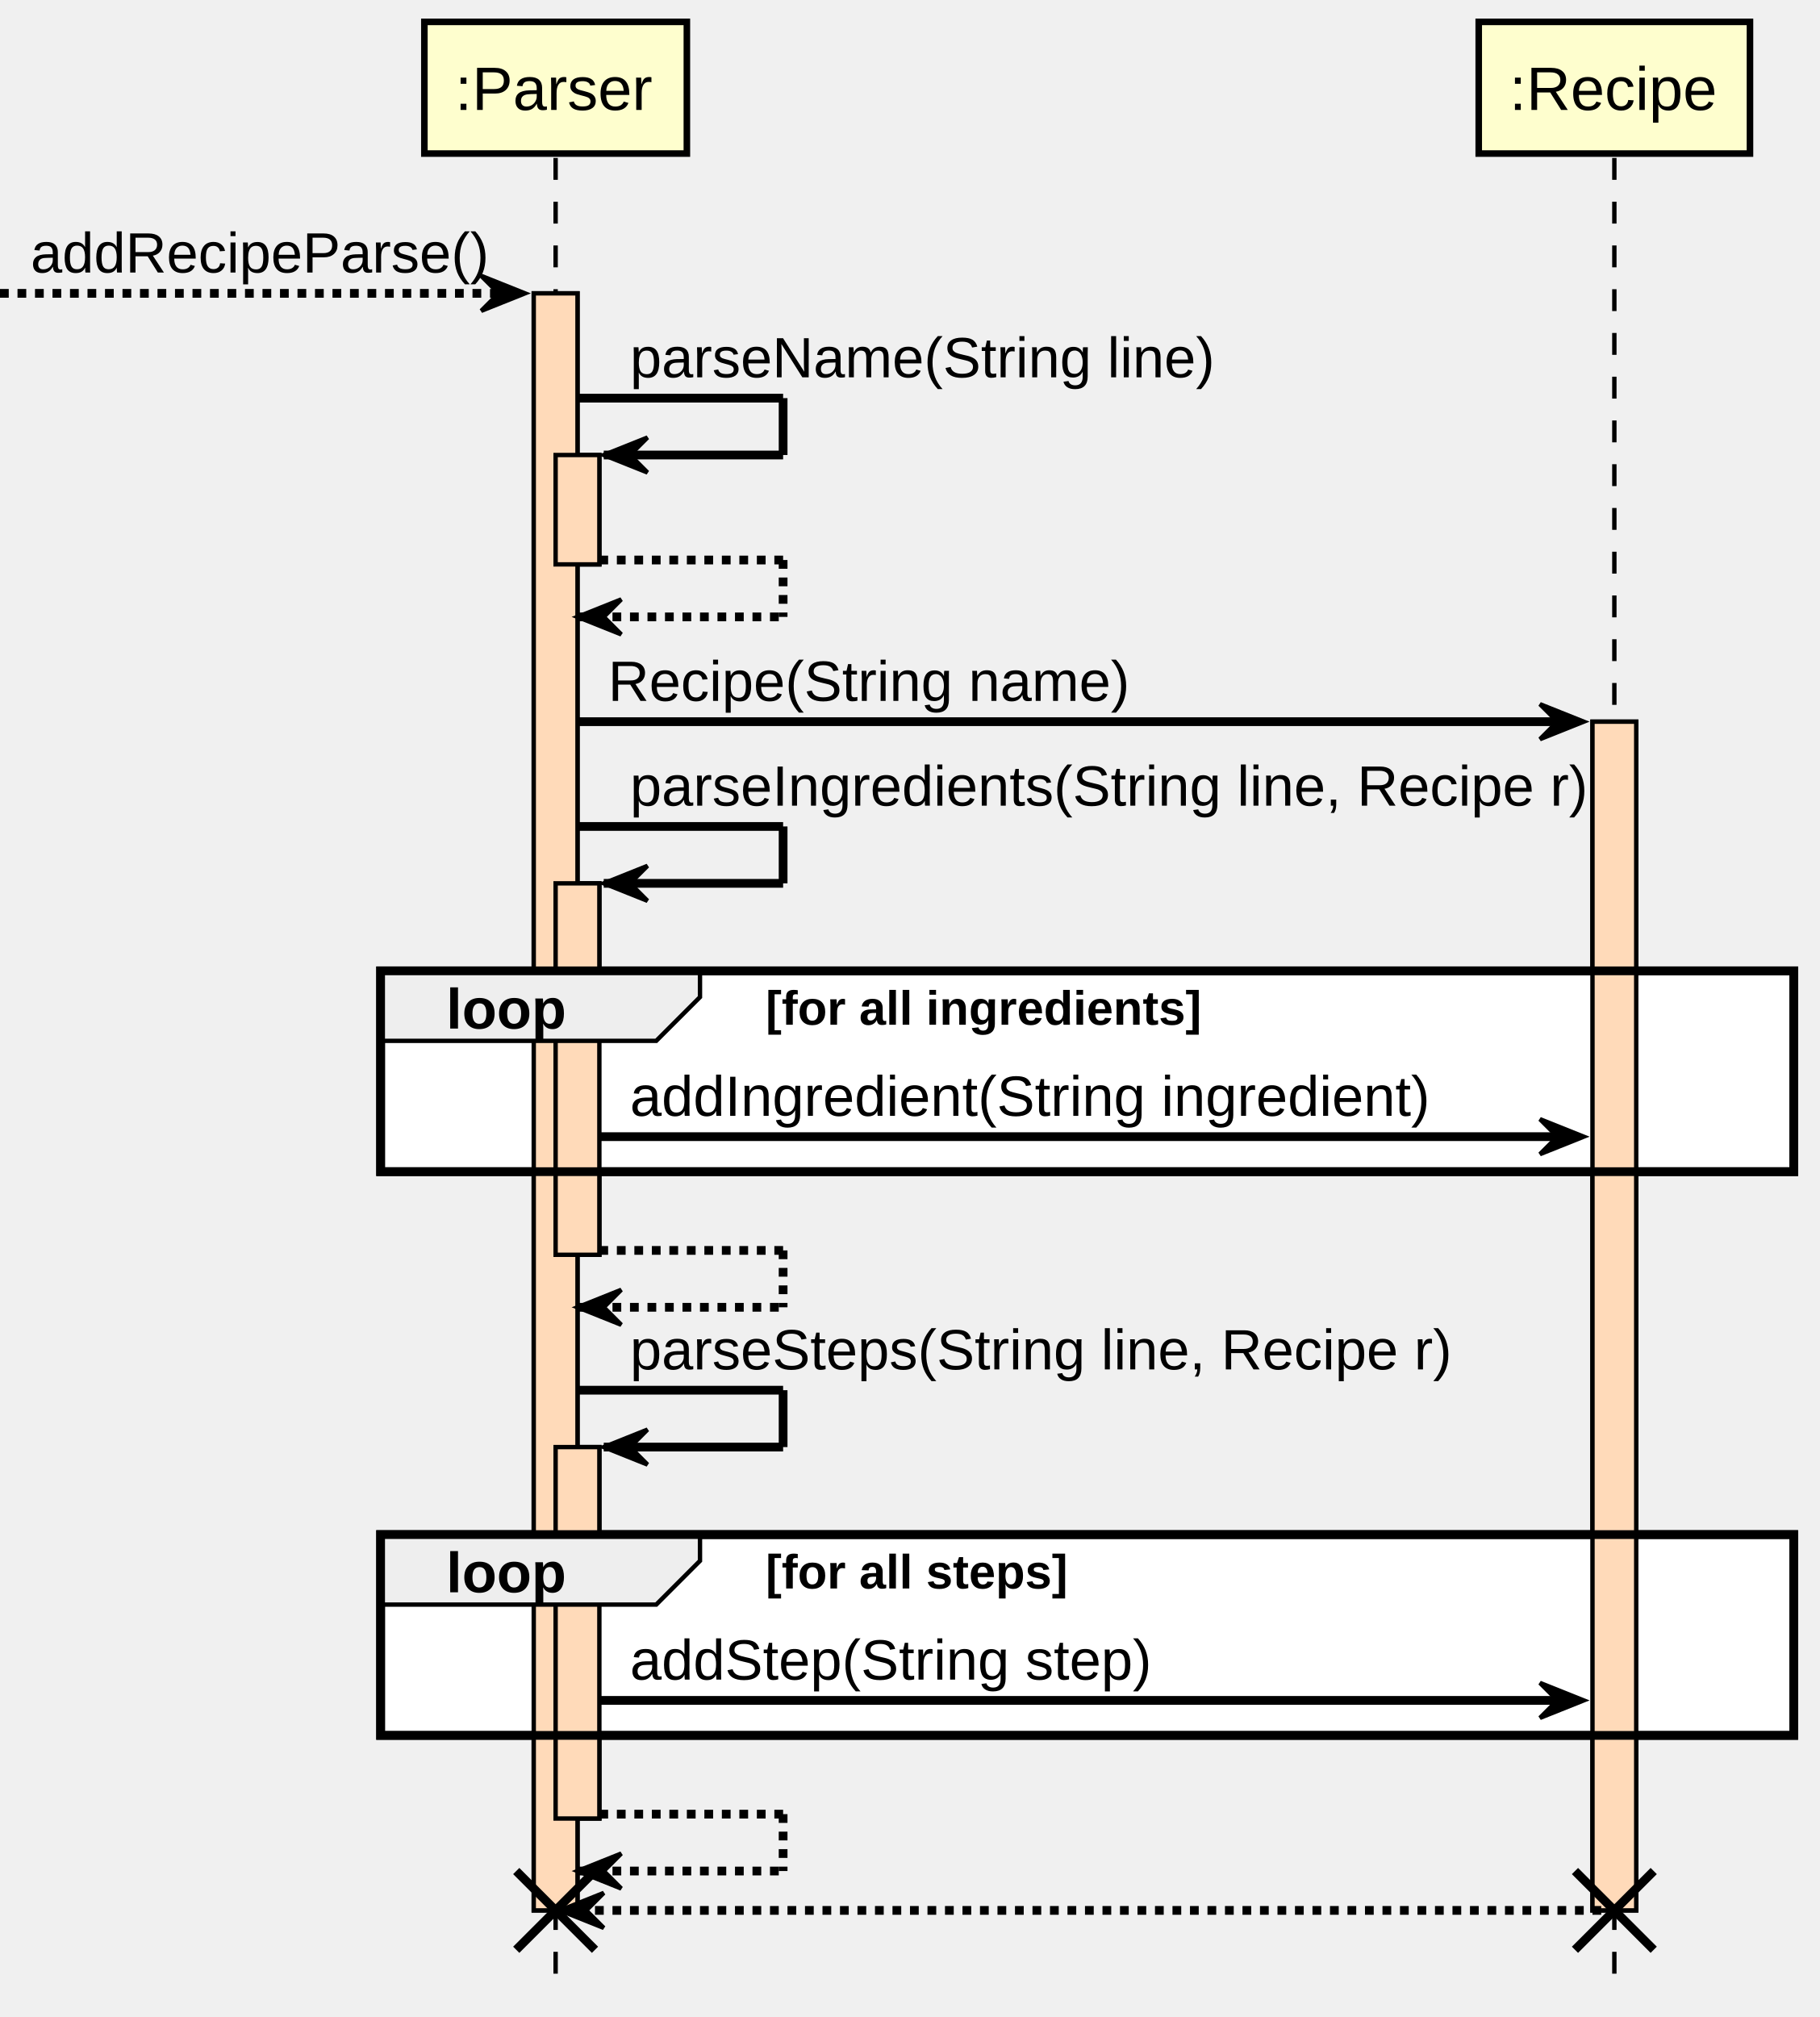
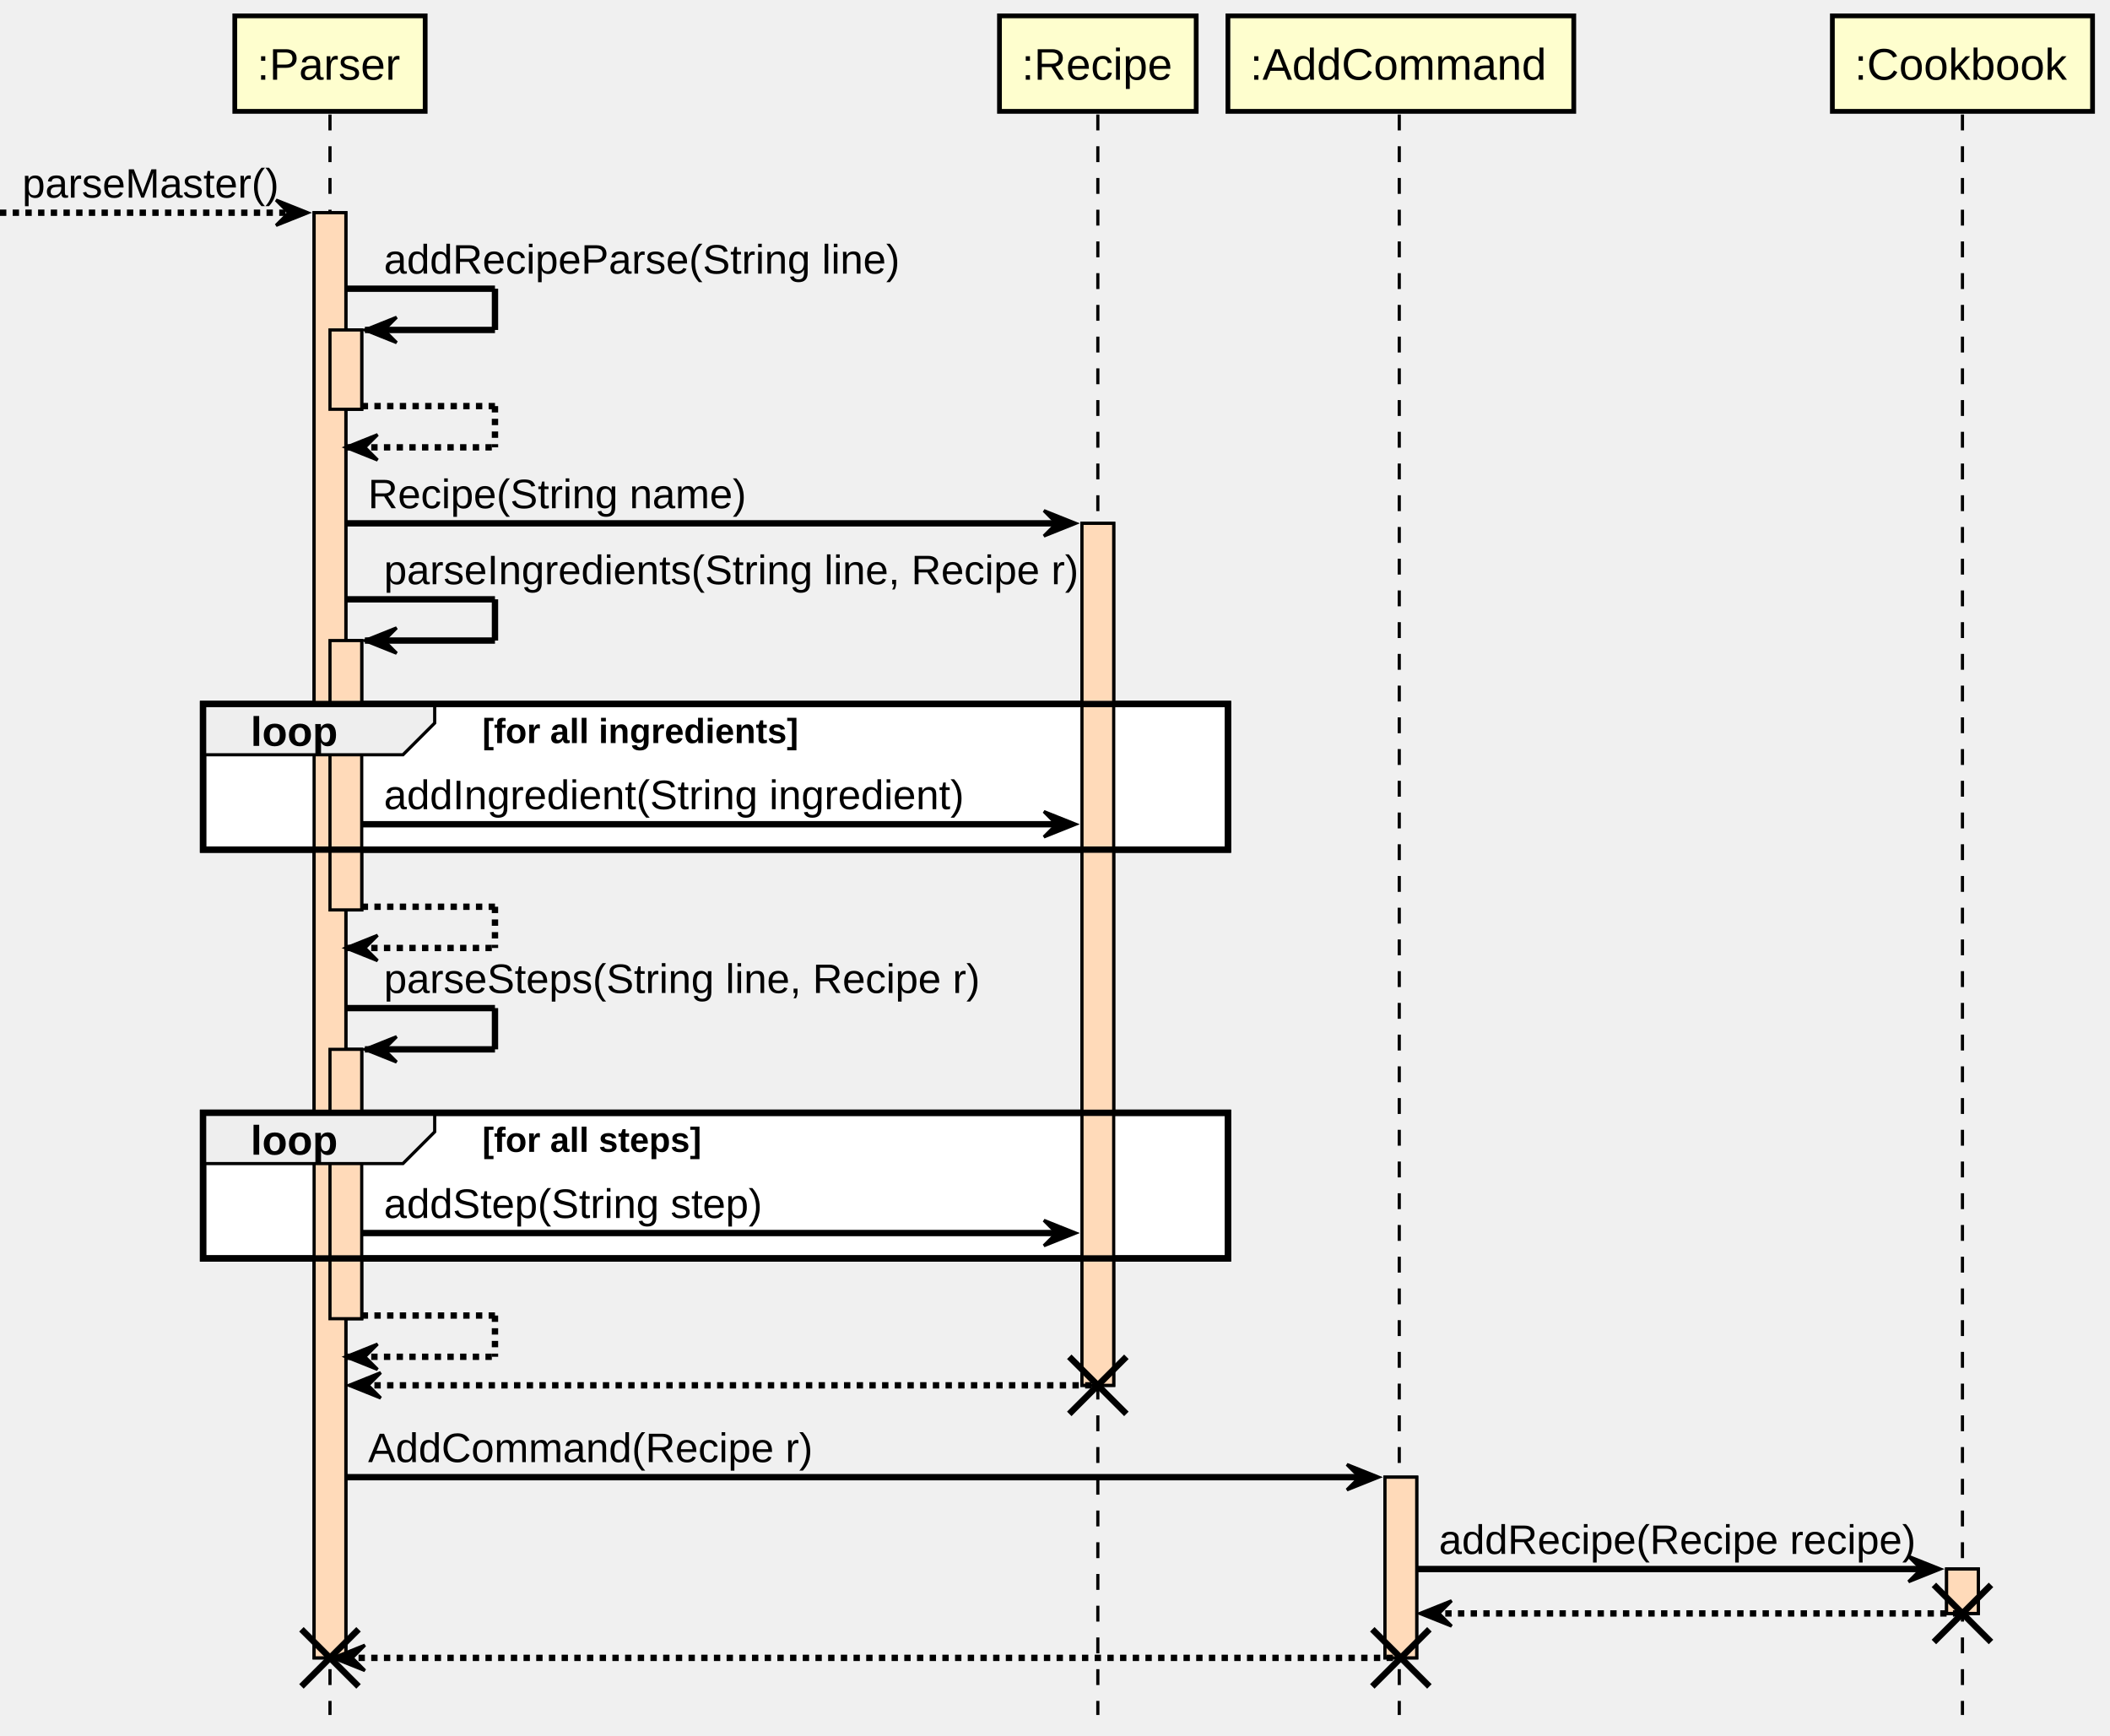
- <svg xmlns="http://www.w3.org/2000/svg" contentScriptType="application/ecmascript" contentStyleType="text/css" height="461px" preserveAspectRatio="none" style="width:416px;height:461px;background:#FFFFFF;" version="1.1" viewBox="0 0 416 461" width="416px" zoomAndPan="magnify">
+ <svg xmlns="http://www.w3.org/2000/svg" contentScriptType="application/ecmascript" contentStyleType="text/css" height="547px" preserveAspectRatio="none" style="width:665px;height:547px;background:#FFFFFF;" version="1.1" viewBox="0 0 665 547" width="665px" zoomAndPan="magnify">
  <defs />
  <g>
-     <rect fill="#FFDAB9" height="369.59" style="stroke:#000000;stroke-width:1.0;" width="10" x="122" y="67.047" />
-     <rect fill="#FFDAB9" height="25" style="stroke:#000000;stroke-width:1.0;" width="10" x="127" y="103.996" />
-     <rect fill="#FFDAB9" height="84.897" style="stroke:#000000;stroke-width:1.0;" width="10" x="127" y="201.894" />
-     <rect fill="#FFDAB9" height="84.897" style="stroke:#000000;stroke-width:1.0;" width="10" x="127" y="330.74" />
-     <rect fill="#FFDAB9" height="271.692" style="stroke:#000000;stroke-width:1.0;" width="10" x="364" y="164.945" />
-     <rect fill="#FFFFFF" height="45.898" style="stroke:#000000;stroke-width:2.0;" width="323" x="87" y="221.894" />
-     <rect fill="#FFFFFF" height="45.898" style="stroke:#000000;stroke-width:2.0;" width="323" x="87" y="350.74" />
-     <line style="stroke:#000000;stroke-width:1.0;stroke-dasharray:5.0,5.0;" x1="127" x2="127" y1="36.099" y2="454.637" />
-     <line style="stroke:#000000;stroke-width:1.0;stroke-dasharray:5.0,5.0;" x1="369" x2="369" y1="36.099" y2="454.637" />
-     <rect fill="#FEFECE" height="30.099" style="stroke:#000000;stroke-width:1.5;" width="60" x="97" y="5" />
-     <text fill="#000000" font-family="Arial" font-size="14" lengthAdjust="spacing" textLength="46" x="104" y="25.132">:Parser</text>
-     <rect fill="#FEFECE" height="30.099" style="stroke:#000000;stroke-width:1.5;" width="62" x="338" y="5" />
-     <text fill="#000000" font-family="Arial" font-size="14" lengthAdjust="spacing" textLength="48" x="345" y="25.132">:Recipe</text>
-     <rect fill="#FFDAB9" height="369.59" style="stroke:#000000;stroke-width:1.0;" width="10" x="122" y="67.047" />
-     <rect fill="#FFDAB9" height="25" style="stroke:#000000;stroke-width:1.0;" width="10" x="127" y="103.996" />
-     <rect fill="#FFDAB9" height="84.897" style="stroke:#000000;stroke-width:1.0;" width="10" x="127" y="201.894" />
-     <rect fill="#FFDAB9" height="84.897" style="stroke:#000000;stroke-width:1.0;" width="10" x="127" y="330.74" />
-     <rect fill="#FFDAB9" height="271.692" style="stroke:#000000;stroke-width:1.0;" width="10" x="364" y="164.945" />
-     <polygon fill="#000000" points="110,63.047,120,67.047,110,71.047,114,67.047" style="stroke:#000000;stroke-width:1.0;" />
-     <line style="stroke:#000000;stroke-width:2.0;stroke-dasharray:2.0,2.0;" x1="0" x2="116" y1="67.047" y2="67.047" />
-     <text fill="#000000" font-family="Arial" font-size="13" lengthAdjust="spacing" textLength="103" x="7" y="62.292">addRecipeParse()</text>
-     <line style="stroke:#000000;stroke-width:2.0;" x1="132" x2="179" y1="90.996" y2="90.996" />
-     <line style="stroke:#000000;stroke-width:2.0;" x1="179" x2="179" y1="90.996" y2="103.996" />
-     <line style="stroke:#000000;stroke-width:2.0;" x1="138" x2="179" y1="103.996" y2="103.996" />
-     <polygon fill="#000000" points="148,99.996,138,103.996,148,107.996,144,103.996" style="stroke:#000000;stroke-width:1.0;" />
-     <text fill="#000000" font-family="Arial" font-size="13" lengthAdjust="spacing" textLength="132" x="144" y="86.241">parseName(String line)</text>
-     <line style="stroke:#000000;stroke-width:2.0;stroke-dasharray:2.0,2.0;" x1="137" x2="179" y1="127.996" y2="127.996" />
-     <line style="stroke:#000000;stroke-width:2.0;stroke-dasharray:2.0,2.0;" x1="179" x2="179" y1="127.996" y2="140.996" />
-     <line style="stroke:#000000;stroke-width:2.0;stroke-dasharray:2.0,2.0;" x1="132" x2="179" y1="140.996" y2="140.996" />
-     <polygon fill="#000000" points="142,136.996,132,140.996,142,144.996,138,140.996" style="stroke:#000000;stroke-width:1.0;" />
-     <polygon fill="#000000" points="352,160.945,362,164.945,352,168.945,356,164.945" style="stroke:#000000;stroke-width:1.0;" />
-     <line style="stroke:#000000;stroke-width:2.0;" x1="132" x2="358" y1="164.945" y2="164.945" />
-     <text fill="#000000" font-family="Arial" font-size="13" lengthAdjust="spacing" textLength="118" x="139" y="160.19">Recipe(String name)</text>
-     <line style="stroke:#000000;stroke-width:2.0;" x1="132" x2="179" y1="188.894" y2="188.894" />
-     <line style="stroke:#000000;stroke-width:2.0;" x1="179" x2="179" y1="188.894" y2="201.894" />
-     <line style="stroke:#000000;stroke-width:2.0;" x1="138" x2="179" y1="201.894" y2="201.894" />
-     <polygon fill="#000000" points="148,197.894,138,201.894,148,205.894,144,201.894" style="stroke:#000000;stroke-width:1.0;" />
-     <text fill="#000000" font-family="Arial" font-size="13" lengthAdjust="spacing" textLength="218" x="144" y="184.139">parseIngredients(String line, Recipe r)</text>
-     <path d="M87,221.894 L160,221.894 L160,227.894 L150,237.894 L87,237.894 L87,221.894 " fill="#EEEEEE" style="stroke:#000000;stroke-width:1.0;" />
-     <rect fill="none" height="45.898" style="stroke:#000000;stroke-width:2.0;" width="323" x="87" y="221.894" />
-     <text fill="#000000" font-family="Arial" font-size="13" font-weight="bold" lengthAdjust="spacing" textLength="28" x="102" y="235.087">loop</text>
-     <text fill="#000000" font-family="Arial" font-size="11" font-weight="bold" lengthAdjust="spacing" textLength="101" x="175" y="234.211">[for all ingredients]</text>
-     <polygon fill="#000000" points="352,255.791,362,259.791,352,263.791,356,259.791" style="stroke:#000000;stroke-width:1.0;" />
-     <line style="stroke:#000000;stroke-width:2.0;" x1="137" x2="358" y1="259.791" y2="259.791" />
-     <text fill="#000000" font-family="Arial" font-size="13" lengthAdjust="spacing" textLength="180" x="144" y="255.036">addIngredient(String ingredient)</text>
-     <line style="stroke:#000000;stroke-width:2.0;stroke-dasharray:2.0,2.0;" x1="137" x2="179" y1="285.791" y2="285.791" />
-     <line style="stroke:#000000;stroke-width:2.0;stroke-dasharray:2.0,2.0;" x1="179" x2="179" y1="285.791" y2="298.791" />
-     <line style="stroke:#000000;stroke-width:2.0;stroke-dasharray:2.0,2.0;" x1="132" x2="179" y1="298.791" y2="298.791" />
-     <polygon fill="#000000" points="142,294.791,132,298.791,142,302.791,138,298.791" style="stroke:#000000;stroke-width:1.0;" />
-     <line style="stroke:#000000;stroke-width:2.0;" x1="132" x2="179" y1="317.74" y2="317.74" />
-     <line style="stroke:#000000;stroke-width:2.0;" x1="179" x2="179" y1="317.74" y2="330.74" />
-     <line style="stroke:#000000;stroke-width:2.0;" x1="138" x2="179" y1="330.74" y2="330.74" />
-     <polygon fill="#000000" points="148,326.74,138,330.74,148,334.74,144,330.74" style="stroke:#000000;stroke-width:1.0;" />
-     <text fill="#000000" font-family="Arial" font-size="13" lengthAdjust="spacing" textLength="188" x="144" y="312.985">parseSteps(String line, Recipe r)</text>
-     <path d="M87,350.74 L160,350.74 L160,356.74 L150,366.74 L87,366.74 L87,350.74 " fill="#EEEEEE" style="stroke:#000000;stroke-width:1.0;" />
-     <rect fill="none" height="45.898" style="stroke:#000000;stroke-width:2.0;" width="323" x="87" y="350.74" />
-     <text fill="#000000" font-family="Arial" font-size="13" font-weight="bold" lengthAdjust="spacing" textLength="28" x="102" y="363.934">loop</text>
-     <text fill="#000000" font-family="Arial" font-size="11" font-weight="bold" lengthAdjust="spacing" textLength="70" x="175" y="363.058">[for all steps]</text>
-     <polygon fill="#000000" points="352,384.637,362,388.637,352,392.637,356,388.637" style="stroke:#000000;stroke-width:1.0;" />
-     <line style="stroke:#000000;stroke-width:2.0;" x1="137" x2="358" y1="388.637" y2="388.637" />
-     <text fill="#000000" font-family="Arial" font-size="13" lengthAdjust="spacing" textLength="119" x="144" y="383.882">addStep(String step)</text>
-     <line style="stroke:#000000;stroke-width:2.0;stroke-dasharray:2.0,2.0;" x1="137" x2="179" y1="414.637" y2="414.637" />
-     <line style="stroke:#000000;stroke-width:2.0;stroke-dasharray:2.0,2.0;" x1="179" x2="179" y1="414.637" y2="427.637" />
-     <line style="stroke:#000000;stroke-width:2.0;stroke-dasharray:2.0,2.0;" x1="132" x2="179" y1="427.637" y2="427.637" />
-     <polygon fill="#000000" points="142,423.637,132,427.637,142,431.637,138,427.637" style="stroke:#000000;stroke-width:1.0;" />
-     <polygon fill="#000000" points="138,432.637,128,436.637,138,440.637,134,436.637" style="stroke:#000000;stroke-width:1.0;" />
-     <line style="stroke:#000000;stroke-width:2.0;stroke-dasharray:2.0,2.0;" x1="132" x2="368" y1="436.637" y2="436.637" />
-     <line style="stroke:#000000;stroke-width:2.0;" x1="360" x2="378" y1="427.637" y2="445.637" />
-     <line style="stroke:#000000;stroke-width:2.0;" x1="360" x2="378" y1="445.637" y2="427.637" />
-     <line style="stroke:#000000;stroke-width:2.0;" x1="118" x2="136" y1="427.637" y2="445.637" />
-     <line style="stroke:#000000;stroke-width:2.0;" x1="118" x2="136" y1="445.637" y2="427.637" />
+     <rect fill="#FFDAB9" height="455.487" style="stroke:#000000;stroke-width:1.0;" width="10" x="99" y="67.047" />
+     <rect fill="#FFDAB9" height="25" style="stroke:#000000;stroke-width:1.0;" width="10" x="104" y="103.996" />
+     <rect fill="#FFDAB9" height="84.897" style="stroke:#000000;stroke-width:1.0;" width="10" x="104" y="201.894" />
+     <rect fill="#FFDAB9" height="84.897" style="stroke:#000000;stroke-width:1.0;" width="10" x="104" y="330.74" />
+     <rect fill="#FFDAB9" height="271.692" style="stroke:#000000;stroke-width:1.0;" width="10" x="341" y="164.945" />
+     <rect fill="#FFDAB9" height="56.949" style="stroke:#000000;stroke-width:1.0;" width="10" x="436.5" y="465.586" />
+     <rect fill="#FFDAB9" height="14" style="stroke:#000000;stroke-width:1.0;" width="10" x="613.5" y="494.535" />
+     <rect fill="#FFFFFF" height="45.898" style="stroke:#000000;stroke-width:2.0;" width="323" x="64" y="221.894" />
+     <rect fill="#FFFFFF" height="45.898" style="stroke:#000000;stroke-width:2.0;" width="323" x="64" y="350.74" />
+     <line style="stroke:#000000;stroke-width:1.0;stroke-dasharray:5.0,5.0;" x1="104" x2="104" y1="36.099" y2="540.535" />
+     <line style="stroke:#000000;stroke-width:1.0;stroke-dasharray:5.0,5.0;" x1="346" x2="346" y1="36.099" y2="540.535" />
+     <line style="stroke:#000000;stroke-width:1.0;stroke-dasharray:5.0,5.0;" x1="441" x2="441" y1="36.099" y2="540.535" />
+     <line style="stroke:#000000;stroke-width:1.0;stroke-dasharray:5.0,5.0;" x1="618.5" x2="618.5" y1="36.099" y2="540.535" />
+     <rect fill="#FEFECE" height="30.099" style="stroke:#000000;stroke-width:1.5;" width="60" x="74" y="5" />
+     <text fill="#000000" font-family="Arial" font-size="14" lengthAdjust="spacing" textLength="46" x="81" y="25.132">:Parser</text>
+     <rect fill="#FEFECE" height="30.099" style="stroke:#000000;stroke-width:1.5;" width="62" x="315" y="5" />
+     <text fill="#000000" font-family="Arial" font-size="14" lengthAdjust="spacing" textLength="48" x="322" y="25.132">:Recipe</text>
+     <rect fill="#FEFECE" height="30.099" style="stroke:#000000;stroke-width:1.5;" width="109" x="387" y="5" />
+     <text fill="#000000" font-family="Arial" font-size="14" lengthAdjust="spacing" textLength="95" x="394" y="25.132">:AddCommand</text>
+     <rect fill="#FEFECE" height="30.099" style="stroke:#000000;stroke-width:1.5;" width="82" x="577.5" y="5" />
+     <text fill="#000000" font-family="Arial" font-size="14" lengthAdjust="spacing" textLength="68" x="584.5" y="25.132">:Cookbook</text>
+     <rect fill="#FFDAB9" height="455.487" style="stroke:#000000;stroke-width:1.0;" width="10" x="99" y="67.047" />
+     <rect fill="#FFDAB9" height="25" style="stroke:#000000;stroke-width:1.0;" width="10" x="104" y="103.996" />
+     <rect fill="#FFDAB9" height="84.897" style="stroke:#000000;stroke-width:1.0;" width="10" x="104" y="201.894" />
+     <rect fill="#FFDAB9" height="84.897" style="stroke:#000000;stroke-width:1.0;" width="10" x="104" y="330.74" />
+     <rect fill="#FFDAB9" height="271.692" style="stroke:#000000;stroke-width:1.0;" width="10" x="341" y="164.945" />
+     <rect fill="#FFDAB9" height="56.949" style="stroke:#000000;stroke-width:1.0;" width="10" x="436.5" y="465.586" />
+     <rect fill="#FFDAB9" height="14" style="stroke:#000000;stroke-width:1.0;" width="10" x="613.5" y="494.535" />
+     <polygon fill="#000000" points="87,63.047,97,67.047,87,71.047,91,67.047" style="stroke:#000000;stroke-width:1.0;" />
+     <line style="stroke:#000000;stroke-width:2.0;stroke-dasharray:2.0,2.0;" x1="0" x2="93" y1="67.047" y2="67.047" />
+     <text fill="#000000" font-family="Arial" font-size="13" lengthAdjust="spacing" textLength="80" x="7" y="62.292">parseMaster()</text>
+     <line style="stroke:#000000;stroke-width:2.0;" x1="109" x2="156" y1="90.996" y2="90.996" />
+     <line style="stroke:#000000;stroke-width:2.0;" x1="156" x2="156" y1="90.996" y2="103.996" />
+     <line style="stroke:#000000;stroke-width:2.0;" x1="115" x2="156" y1="103.996" y2="103.996" />
+     <polygon fill="#000000" points="125,99.996,115,103.996,125,107.996,121,103.996" style="stroke:#000000;stroke-width:1.0;" />
+     <text fill="#000000" font-family="Arial" font-size="13" lengthAdjust="spacing" textLength="161" x="121" y="86.241">addRecipeParse(String line)</text>
+     <line style="stroke:#000000;stroke-width:2.0;stroke-dasharray:2.0,2.0;" x1="114" x2="156" y1="127.996" y2="127.996" />
+     <line style="stroke:#000000;stroke-width:2.0;stroke-dasharray:2.0,2.0;" x1="156" x2="156" y1="127.996" y2="140.996" />
+     <line style="stroke:#000000;stroke-width:2.0;stroke-dasharray:2.0,2.0;" x1="109" x2="156" y1="140.996" y2="140.996" />
+     <polygon fill="#000000" points="119,136.996,109,140.996,119,144.996,115,140.996" style="stroke:#000000;stroke-width:1.0;" />
+     <polygon fill="#000000" points="329,160.945,339,164.945,329,168.945,333,164.945" style="stroke:#000000;stroke-width:1.0;" />
+     <line style="stroke:#000000;stroke-width:2.0;" x1="109" x2="335" y1="164.945" y2="164.945" />
+     <text fill="#000000" font-family="Arial" font-size="13" lengthAdjust="spacing" textLength="118" x="116" y="160.19">Recipe(String name)</text>
+     <line style="stroke:#000000;stroke-width:2.0;" x1="109" x2="156" y1="188.894" y2="188.894" />
+     <line style="stroke:#000000;stroke-width:2.0;" x1="156" x2="156" y1="188.894" y2="201.894" />
+     <line style="stroke:#000000;stroke-width:2.0;" x1="115" x2="156" y1="201.894" y2="201.894" />
+     <polygon fill="#000000" points="125,197.894,115,201.894,125,205.894,121,201.894" style="stroke:#000000;stroke-width:1.0;" />
+     <text fill="#000000" font-family="Arial" font-size="13" lengthAdjust="spacing" textLength="218" x="121" y="184.139">parseIngredients(String line, Recipe r)</text>
+     <path d="M64,221.894 L137,221.894 L137,227.894 L127,237.894 L64,237.894 L64,221.894 " fill="#EEEEEE" style="stroke:#000000;stroke-width:1.0;" />
+     <rect fill="none" height="45.898" style="stroke:#000000;stroke-width:2.0;" width="323" x="64" y="221.894" />
+     <text fill="#000000" font-family="Arial" font-size="13" font-weight="bold" lengthAdjust="spacing" textLength="28" x="79" y="235.087">loop</text>
+     <text fill="#000000" font-family="Arial" font-size="11" font-weight="bold" lengthAdjust="spacing" textLength="101" x="152" y="234.211">[for all ingredients]</text>
+     <polygon fill="#000000" points="329,255.791,339,259.791,329,263.791,333,259.791" style="stroke:#000000;stroke-width:1.0;" />
+     <line style="stroke:#000000;stroke-width:2.0;" x1="114" x2="335" y1="259.791" y2="259.791" />
+     <text fill="#000000" font-family="Arial" font-size="13" lengthAdjust="spacing" textLength="180" x="121" y="255.036">addIngredient(String ingredient)</text>
+     <line style="stroke:#000000;stroke-width:2.0;stroke-dasharray:2.0,2.0;" x1="114" x2="156" y1="285.791" y2="285.791" />
+     <line style="stroke:#000000;stroke-width:2.0;stroke-dasharray:2.0,2.0;" x1="156" x2="156" y1="285.791" y2="298.791" />
+     <line style="stroke:#000000;stroke-width:2.0;stroke-dasharray:2.0,2.0;" x1="109" x2="156" y1="298.791" y2="298.791" />
+     <polygon fill="#000000" points="119,294.791,109,298.791,119,302.791,115,298.791" style="stroke:#000000;stroke-width:1.0;" />
+     <line style="stroke:#000000;stroke-width:2.0;" x1="109" x2="156" y1="317.74" y2="317.74" />
+     <line style="stroke:#000000;stroke-width:2.0;" x1="156" x2="156" y1="317.74" y2="330.74" />
+     <line style="stroke:#000000;stroke-width:2.0;" x1="115" x2="156" y1="330.74" y2="330.74" />
+     <polygon fill="#000000" points="125,326.74,115,330.74,125,334.74,121,330.74" style="stroke:#000000;stroke-width:1.0;" />
+     <text fill="#000000" font-family="Arial" font-size="13" lengthAdjust="spacing" textLength="188" x="121" y="312.985">parseSteps(String line, Recipe r)</text>
+     <path d="M64,350.74 L137,350.74 L137,356.74 L127,366.74 L64,366.74 L64,350.74 " fill="#EEEEEE" style="stroke:#000000;stroke-width:1.0;" />
+     <rect fill="none" height="45.898" style="stroke:#000000;stroke-width:2.0;" width="323" x="64" y="350.74" />
+     <text fill="#000000" font-family="Arial" font-size="13" font-weight="bold" lengthAdjust="spacing" textLength="28" x="79" y="363.934">loop</text>
+     <text fill="#000000" font-family="Arial" font-size="11" font-weight="bold" lengthAdjust="spacing" textLength="70" x="152" y="363.058">[for all steps]</text>
+     <polygon fill="#000000" points="329,384.637,339,388.637,329,392.637,333,388.637" style="stroke:#000000;stroke-width:1.0;" />
+     <line style="stroke:#000000;stroke-width:2.0;" x1="114" x2="335" y1="388.637" y2="388.637" />
+     <text fill="#000000" font-family="Arial" font-size="13" lengthAdjust="spacing" textLength="119" x="121" y="383.882">addStep(String step)</text>
+     <line style="stroke:#000000;stroke-width:2.0;stroke-dasharray:2.0,2.0;" x1="114" x2="156" y1="414.637" y2="414.637" />
+     <line style="stroke:#000000;stroke-width:2.0;stroke-dasharray:2.0,2.0;" x1="156" x2="156" y1="414.637" y2="427.637" />
+     <line style="stroke:#000000;stroke-width:2.0;stroke-dasharray:2.0,2.0;" x1="109" x2="156" y1="427.637" y2="427.637" />
+     <polygon fill="#000000" points="119,423.637,109,427.637,119,431.637,115,427.637" style="stroke:#000000;stroke-width:1.0;" />
+     <polygon fill="#000000" points="120,432.637,110,436.637,120,440.637,116,436.637" style="stroke:#000000;stroke-width:1.0;" />
+     <line style="stroke:#000000;stroke-width:2.0;stroke-dasharray:2.0,2.0;" x1="114" x2="345" y1="436.637" y2="436.637" />
+     <line style="stroke:#000000;stroke-width:2.0;" x1="337" x2="355" y1="427.637" y2="445.637" />
+     <line style="stroke:#000000;stroke-width:2.0;" x1="337" x2="355" y1="445.637" y2="427.637" />
+     <polygon fill="#000000" points="424.5,461.586,434.5,465.586,424.5,469.586,428.5,465.586" style="stroke:#000000;stroke-width:1.0;" />
+     <line style="stroke:#000000;stroke-width:2.0;" x1="109" x2="430.5" y1="465.586" y2="465.586" />
+     <text fill="#000000" font-family="Arial" font-size="13" lengthAdjust="spacing" textLength="138" x="116" y="460.831">AddCommand(Recipe r)</text>
+     <polygon fill="#000000" points="601.5,490.535,611.5,494.535,601.5,498.535,605.5,494.535" style="stroke:#000000;stroke-width:1.0;" />
+     <line style="stroke:#000000;stroke-width:2.0;" x1="446.5" x2="607.5" y1="494.535" y2="494.535" />
+     <text fill="#000000" font-family="Arial" font-size="13" lengthAdjust="spacing" textLength="148" x="453.5" y="489.78">addRecipe(Recipe recipe)</text>
+     <polygon fill="#000000" points="457.5,504.535,447.5,508.535,457.5,512.535,453.5,508.535" style="stroke:#000000;stroke-width:1.0;" />
+     <line style="stroke:#000000;stroke-width:2.0;stroke-dasharray:2.0,2.0;" x1="451.5" x2="617.5" y1="508.535" y2="508.535" />
+     <line style="stroke:#000000;stroke-width:2.0;" x1="609.5" x2="627.5" y1="499.535" y2="517.535" />
+     <line style="stroke:#000000;stroke-width:2.0;" x1="609.5" x2="627.5" y1="517.535" y2="499.535" />
+     <polygon fill="#000000" points="115,518.535,105,522.535,115,526.535,111,522.535" style="stroke:#000000;stroke-width:1.0;" />
+     <line style="stroke:#000000;stroke-width:2.0;stroke-dasharray:2.0,2.0;" x1="109" x2="440.5" y1="522.535" y2="522.535" />
+     <line style="stroke:#000000;stroke-width:2.0;" x1="432.5" x2="450.5" y1="513.535" y2="531.535" />
+     <line style="stroke:#000000;stroke-width:2.0;" x1="432.5" x2="450.5" y1="531.535" y2="513.535" />
+     <line style="stroke:#000000;stroke-width:2.0;" x1="95" x2="113" y1="513.535" y2="531.535" />
+     <line style="stroke:#000000;stroke-width:2.0;" x1="95" x2="113" y1="531.535" y2="513.535" />
  </g>
</svg>
